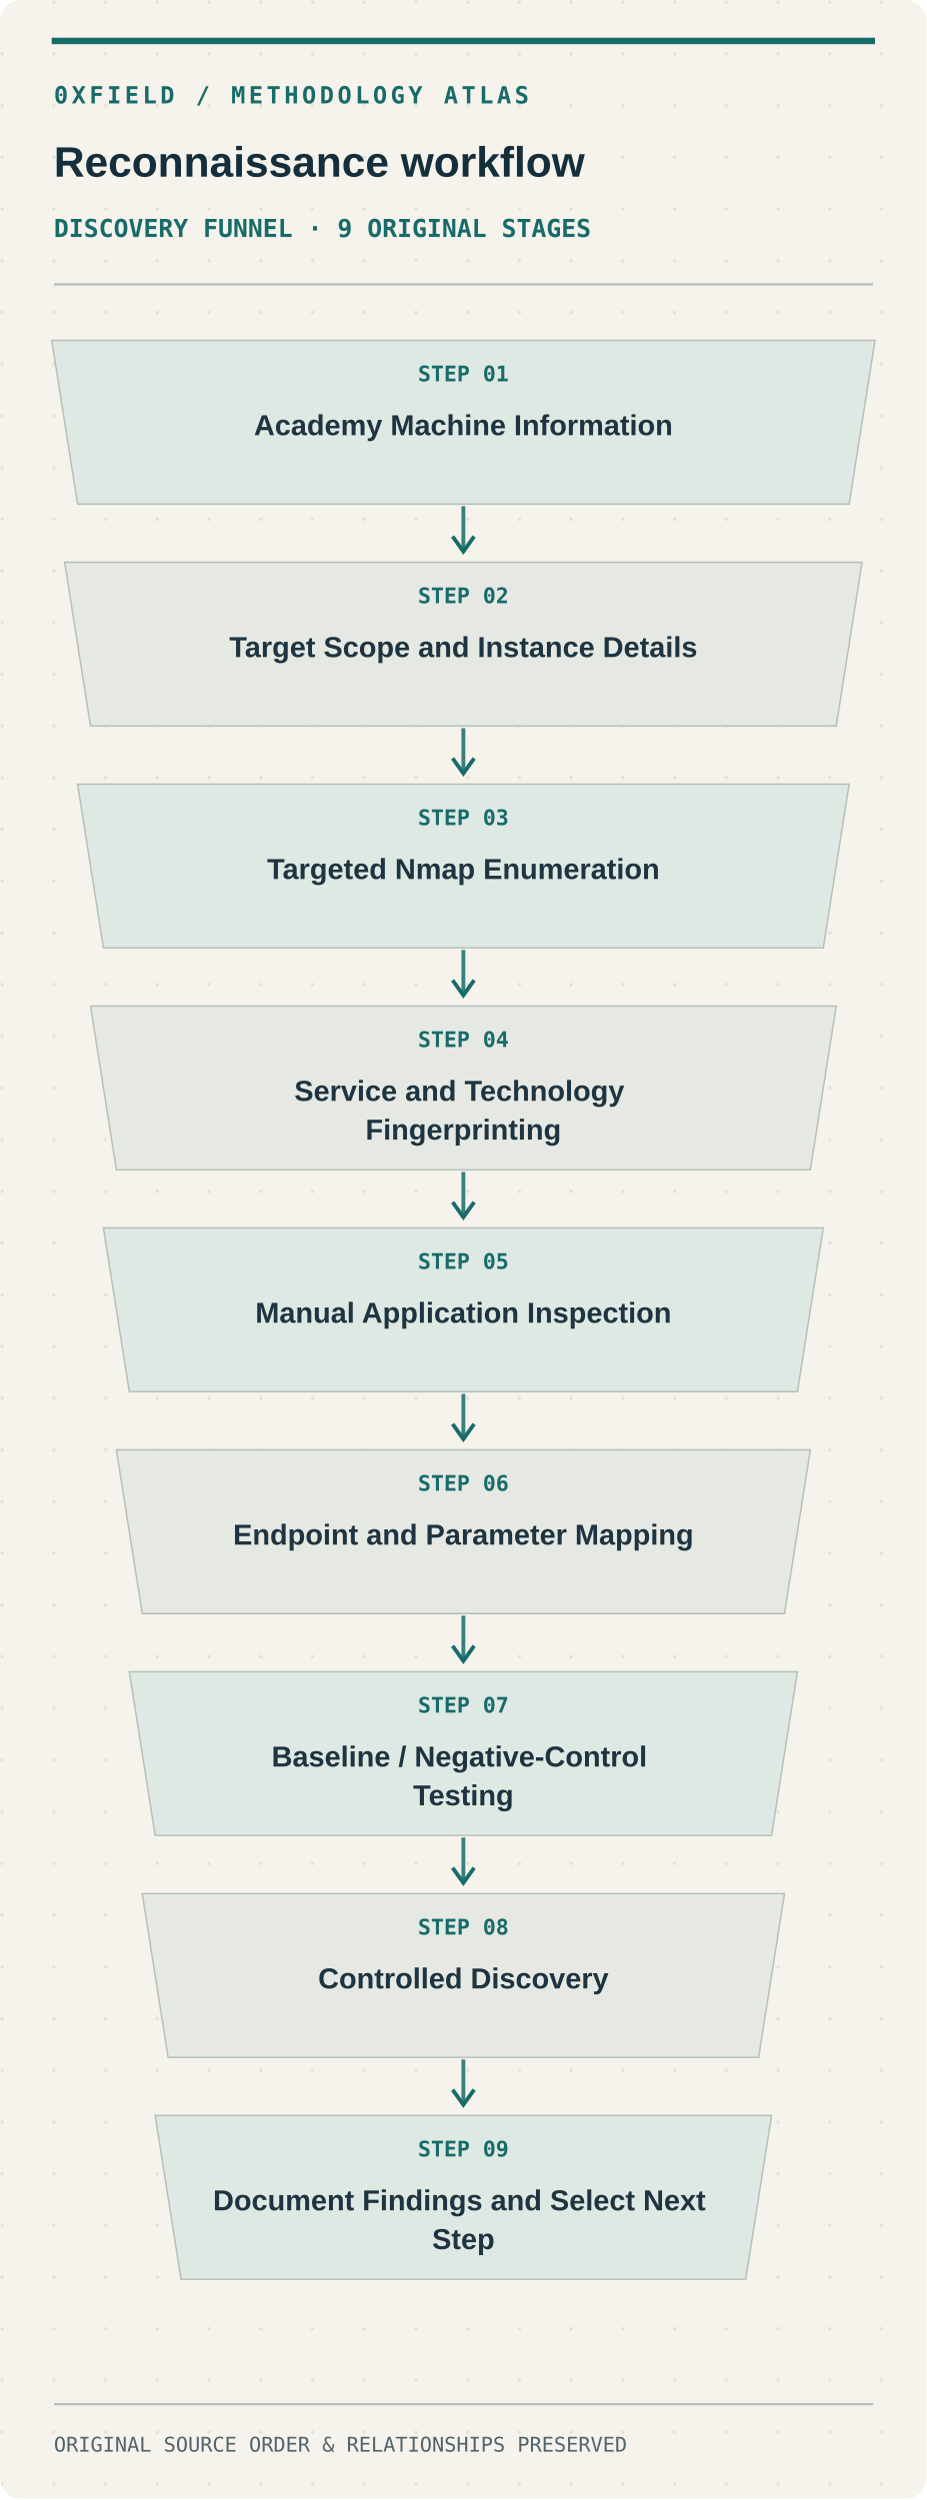
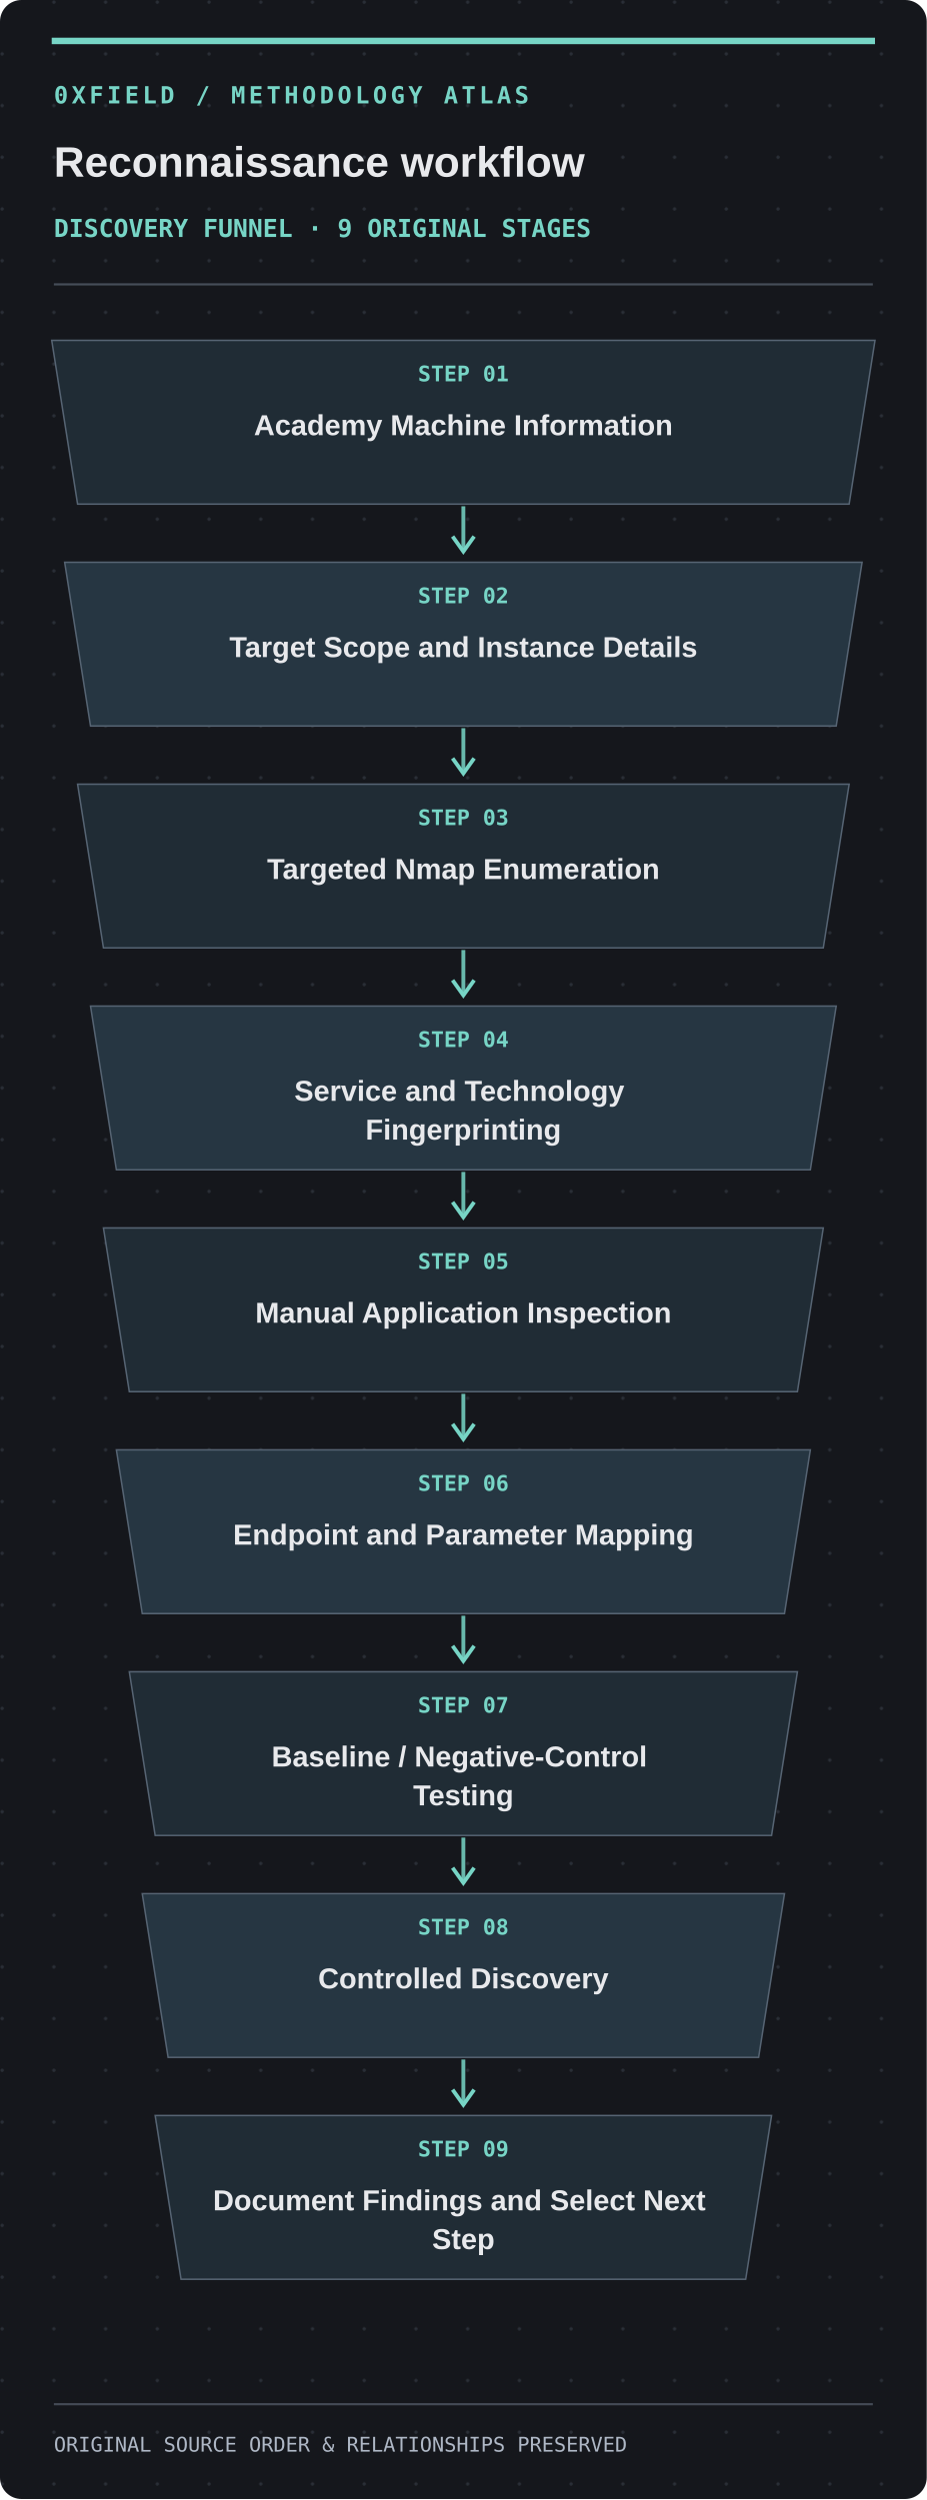
<svg xmlns="http://www.w3.org/2000/svg" width="430" height="1160" viewBox="0 0 430 1160" data-layout="funnel" role="img" aria-labelledby="atlas-title atlas-desc">
  <defs>
    <pattern id="atlas-dot" width="24" height="24" patternUnits="userSpaceOnUse">
-       <circle cx="1" cy="1" r=".8" fill="#8d9693" opacity=".19" />
+       <circle cx="1" cy="1" r=".8" fill="#8091a3" opacity=".19" />
    </pattern>
  </defs>
-   <rect width="430" height="1160" rx="10" fill="#f5f3eb" />
+   <rect width="430" height="1160" rx="10" fill="#15171c" />
  <rect width="430" height="1160" rx="10" fill="url(#atlas-dot)" />
-   <path d="M24 19H406" stroke="#176b69" stroke-width="3" />
-   <text x="25" y="48" font-family="Consolas,monospace" fill="#176b69" font-size="11" letter-spacing="1.6" font-weight="700">0XFIELD  /  METHODOLOGY ATLAS</text>
-   <text x="25" y="82" font-family="Arial,Helvetica,sans-serif" font-weight="800" font-size="19.7" fill="#142e3c">Reconnaissance workflow</text>
-   <text x="25" y="110" font-family="Consolas,monospace" font-size="11.5" font-weight="700" fill="#176b69">DISCOVERY FUNNEL  ·  9 ORIGINAL STAGES</text>
-   <path d="M25 132H405" stroke="#91a0a0" stroke-width="1" opacity=".68" />
-   <path d="M24 158H406L394 234H36Z" fill="#dfe9e4" stroke="#b5c0b9" stroke-width=".7" />
+   <path d="M24 19H406" stroke="#77d5c6" stroke-width="3" />
+   <text x="25" y="48" font-family="Consolas,monospace" fill="#77d5c6" font-size="11" letter-spacing="1.6" font-weight="700">0XFIELD  /  METHODOLOGY ATLAS</text>
+   <text x="25" y="82" font-family="Arial,Helvetica,sans-serif" font-weight="800" font-size="19.7" fill="#e8e9ec">Reconnaissance workflow</text>
+   <text x="25" y="110" font-family="Consolas,monospace" font-size="11.5" font-weight="700" fill="#77d5c6">DISCOVERY FUNNEL  ·  9 ORIGINAL STAGES</text>
+   <path d="M25 132H405" stroke="#5c6674" stroke-width="1" opacity=".68" />
+   <path d="M24 158H406L394 234H36Z" fill="#202c35" stroke="#566473" stroke-width=".7" />
  <g id="stage-01" aria-label="Academy Machine Information">
-     <text x="215" y="177" font-family="Consolas,monospace" font-size="10" font-weight="700" text-anchor="middle" fill="#176b69">STEP 01</text>
-     <text x="215" y="202" font-family="Arial,Helvetica,sans-serif" font-size="13.4" font-weight="600" text-anchor="middle" fill="#1e3440">
+     <text x="215" y="177" font-family="Consolas,monospace" font-size="10" font-weight="700" text-anchor="middle" fill="#77d5c6">STEP 01</text>
+     <text x="215" y="202" font-family="Arial,Helvetica,sans-serif" font-size="13.4" font-weight="600" text-anchor="middle" fill="#e8e9ec">
      <tspan x="215" dy="0">Academy Machine Information</tspan>
    </text>
  </g>
-   <path d="M215 235V256" stroke="#176b69" stroke-width="1.8" stroke-linejoin="round" fill="none" opacity=".85" />
-   <path d="M210 249L215 256L220 249" stroke="#176b69" stroke-width="1.8" fill="none" />
-   <path d="M30 261H400L388 337H42Z" fill="#e6e9e3" stroke="#b5c0b9" stroke-width=".7" />
+   <path d="M215 235V256" stroke="#77d5c6" stroke-width="1.8" stroke-linejoin="round" fill="none" opacity=".85" />
+   <path d="M210 249L215 256L220 249" stroke="#77d5c6" stroke-width="1.8" fill="none" />
+   <path d="M30 261H400L388 337H42Z" fill="#263642" stroke="#566473" stroke-width=".7" />
  <g id="stage-02" aria-label="Target Scope and Instance Details">
-     <text x="215" y="280" font-family="Consolas,monospace" font-size="10" font-weight="700" text-anchor="middle" fill="#176b69">STEP 02</text>
-     <text x="215" y="305" font-family="Arial,Helvetica,sans-serif" font-size="13.4" font-weight="600" text-anchor="middle" fill="#1e3440">
+     <text x="215" y="280" font-family="Consolas,monospace" font-size="10" font-weight="700" text-anchor="middle" fill="#77d5c6">STEP 02</text>
+     <text x="215" y="305" font-family="Arial,Helvetica,sans-serif" font-size="13.4" font-weight="600" text-anchor="middle" fill="#e8e9ec">
      <tspan x="215" dy="0">Target Scope and Instance Details</tspan>
    </text>
  </g>
-   <path d="M215 338V359" stroke="#176b69" stroke-width="1.8" stroke-linejoin="round" fill="none" opacity=".85" />
-   <path d="M210 352L215 359L220 352" stroke="#176b69" stroke-width="1.8" fill="none" />
-   <path d="M36 364H394L382 440H48Z" fill="#dfe9e4" stroke="#b5c0b9" stroke-width=".7" />
+   <path d="M215 338V359" stroke="#77d5c6" stroke-width="1.8" stroke-linejoin="round" fill="none" opacity=".85" />
+   <path d="M210 352L215 359L220 352" stroke="#77d5c6" stroke-width="1.8" fill="none" />
+   <path d="M36 364H394L382 440H48Z" fill="#202c35" stroke="#566473" stroke-width=".7" />
  <g id="stage-03" aria-label="Targeted Nmap Enumeration">
-     <text x="215" y="383" font-family="Consolas,monospace" font-size="10" font-weight="700" text-anchor="middle" fill="#176b69">STEP 03</text>
-     <text x="215" y="408" font-family="Arial,Helvetica,sans-serif" font-size="13.4" font-weight="600" text-anchor="middle" fill="#1e3440">
+     <text x="215" y="383" font-family="Consolas,monospace" font-size="10" font-weight="700" text-anchor="middle" fill="#77d5c6">STEP 03</text>
+     <text x="215" y="408" font-family="Arial,Helvetica,sans-serif" font-size="13.4" font-weight="600" text-anchor="middle" fill="#e8e9ec">
      <tspan x="215" dy="0">Targeted Nmap Enumeration</tspan>
    </text>
  </g>
-   <path d="M215 441V462" stroke="#176b69" stroke-width="1.8" stroke-linejoin="round" fill="none" opacity=".85" />
-   <path d="M210 455L215 462L220 455" stroke="#176b69" stroke-width="1.8" fill="none" />
-   <path d="M42 467H388L376 543H54Z" fill="#e6e9e3" stroke="#b5c0b9" stroke-width=".7" />
+   <path d="M215 441V462" stroke="#77d5c6" stroke-width="1.8" stroke-linejoin="round" fill="none" opacity=".85" />
+   <path d="M210 455L215 462L220 455" stroke="#77d5c6" stroke-width="1.8" fill="none" />
+   <path d="M42 467H388L376 543H54Z" fill="#263642" stroke="#566473" stroke-width=".7" />
  <g id="stage-04" aria-label="Service and Technology Fingerprinting">
-     <text x="215" y="486" font-family="Consolas,monospace" font-size="10" font-weight="700" text-anchor="middle" fill="#176b69">STEP 04</text>
-     <text x="215" y="511" font-family="Arial,Helvetica,sans-serif" font-size="13.4" font-weight="600" text-anchor="middle" fill="#1e3440">
+     <text x="215" y="486" font-family="Consolas,monospace" font-size="10" font-weight="700" text-anchor="middle" fill="#77d5c6">STEP 04</text>
+     <text x="215" y="511" font-family="Arial,Helvetica,sans-serif" font-size="13.4" font-weight="600" text-anchor="middle" fill="#e8e9ec">
      <tspan x="215" dy="0">Service and Technology</tspan>
      <tspan x="215" dy="18">Fingerprinting</tspan>
    </text>
  </g>
-   <path d="M215 544V565" stroke="#176b69" stroke-width="1.8" stroke-linejoin="round" fill="none" opacity=".85" />
-   <path d="M210 558L215 565L220 558" stroke="#176b69" stroke-width="1.8" fill="none" />
-   <path d="M48 570H382L370 646H60Z" fill="#dfe9e4" stroke="#b5c0b9" stroke-width=".7" />
+   <path d="M215 544V565" stroke="#77d5c6" stroke-width="1.8" stroke-linejoin="round" fill="none" opacity=".85" />
+   <path d="M210 558L215 565L220 558" stroke="#77d5c6" stroke-width="1.8" fill="none" />
+   <path d="M48 570H382L370 646H60Z" fill="#202c35" stroke="#566473" stroke-width=".7" />
  <g id="stage-05" aria-label="Manual Application Inspection">
-     <text x="215" y="589" font-family="Consolas,monospace" font-size="10" font-weight="700" text-anchor="middle" fill="#176b69">STEP 05</text>
-     <text x="215" y="614" font-family="Arial,Helvetica,sans-serif" font-size="13.4" font-weight="600" text-anchor="middle" fill="#1e3440">
+     <text x="215" y="589" font-family="Consolas,monospace" font-size="10" font-weight="700" text-anchor="middle" fill="#77d5c6">STEP 05</text>
+     <text x="215" y="614" font-family="Arial,Helvetica,sans-serif" font-size="13.4" font-weight="600" text-anchor="middle" fill="#e8e9ec">
      <tspan x="215" dy="0">Manual Application Inspection</tspan>
    </text>
  </g>
-   <path d="M215 647V668" stroke="#176b69" stroke-width="1.8" stroke-linejoin="round" fill="none" opacity=".85" />
-   <path d="M210 661L215 668L220 661" stroke="#176b69" stroke-width="1.8" fill="none" />
-   <path d="M54 673H376L364 749H66Z" fill="#e6e9e3" stroke="#b5c0b9" stroke-width=".7" />
+   <path d="M215 647V668" stroke="#77d5c6" stroke-width="1.8" stroke-linejoin="round" fill="none" opacity=".85" />
+   <path d="M210 661L215 668L220 661" stroke="#77d5c6" stroke-width="1.8" fill="none" />
+   <path d="M54 673H376L364 749H66Z" fill="#263642" stroke="#566473" stroke-width=".7" />
  <g id="stage-06" aria-label="Endpoint and Parameter Mapping">
-     <text x="215" y="692" font-family="Consolas,monospace" font-size="10" font-weight="700" text-anchor="middle" fill="#176b69">STEP 06</text>
-     <text x="215" y="717" font-family="Arial,Helvetica,sans-serif" font-size="13.4" font-weight="600" text-anchor="middle" fill="#1e3440">
+     <text x="215" y="692" font-family="Consolas,monospace" font-size="10" font-weight="700" text-anchor="middle" fill="#77d5c6">STEP 06</text>
+     <text x="215" y="717" font-family="Arial,Helvetica,sans-serif" font-size="13.4" font-weight="600" text-anchor="middle" fill="#e8e9ec">
      <tspan x="215" dy="0">Endpoint and Parameter Mapping</tspan>
    </text>
  </g>
-   <path d="M215 750V771" stroke="#176b69" stroke-width="1.8" stroke-linejoin="round" fill="none" opacity=".85" />
-   <path d="M210 764L215 771L220 764" stroke="#176b69" stroke-width="1.8" fill="none" />
-   <path d="M60 776H370L358 852H72Z" fill="#dfe9e4" stroke="#b5c0b9" stroke-width=".7" />
+   <path d="M215 750V771" stroke="#77d5c6" stroke-width="1.8" stroke-linejoin="round" fill="none" opacity=".85" />
+   <path d="M210 764L215 771L220 764" stroke="#77d5c6" stroke-width="1.8" fill="none" />
+   <path d="M60 776H370L358 852H72Z" fill="#202c35" stroke="#566473" stroke-width=".7" />
  <g id="stage-07" aria-label="Baseline / Negative-Control Testing">
-     <text x="215" y="795" font-family="Consolas,monospace" font-size="10" font-weight="700" text-anchor="middle" fill="#176b69">STEP 07</text>
-     <text x="215" y="820" font-family="Arial,Helvetica,sans-serif" font-size="13.4" font-weight="600" text-anchor="middle" fill="#1e3440">
+     <text x="215" y="795" font-family="Consolas,monospace" font-size="10" font-weight="700" text-anchor="middle" fill="#77d5c6">STEP 07</text>
+     <text x="215" y="820" font-family="Arial,Helvetica,sans-serif" font-size="13.4" font-weight="600" text-anchor="middle" fill="#e8e9ec">
      <tspan x="215" dy="0">Baseline / Negative-Control</tspan>
      <tspan x="215" dy="18">Testing</tspan>
    </text>
  </g>
-   <path d="M215 853V874" stroke="#176b69" stroke-width="1.8" stroke-linejoin="round" fill="none" opacity=".85" />
-   <path d="M210 867L215 874L220 867" stroke="#176b69" stroke-width="1.8" fill="none" />
-   <path d="M66 879H364L352 955H78Z" fill="#e6e9e3" stroke="#b5c0b9" stroke-width=".7" />
+   <path d="M215 853V874" stroke="#77d5c6" stroke-width="1.8" stroke-linejoin="round" fill="none" opacity=".85" />
+   <path d="M210 867L215 874L220 867" stroke="#77d5c6" stroke-width="1.8" fill="none" />
+   <path d="M66 879H364L352 955H78Z" fill="#263642" stroke="#566473" stroke-width=".7" />
  <g id="stage-08" aria-label="Controlled Discovery">
-     <text x="215" y="898" font-family="Consolas,monospace" font-size="10" font-weight="700" text-anchor="middle" fill="#176b69">STEP 08</text>
-     <text x="215" y="923" font-family="Arial,Helvetica,sans-serif" font-size="13.4" font-weight="600" text-anchor="middle" fill="#1e3440">
+     <text x="215" y="898" font-family="Consolas,monospace" font-size="10" font-weight="700" text-anchor="middle" fill="#77d5c6">STEP 08</text>
+     <text x="215" y="923" font-family="Arial,Helvetica,sans-serif" font-size="13.4" font-weight="600" text-anchor="middle" fill="#e8e9ec">
      <tspan x="215" dy="0">Controlled Discovery</tspan>
    </text>
  </g>
-   <path d="M215 956V977" stroke="#176b69" stroke-width="1.8" stroke-linejoin="round" fill="none" opacity=".85" />
-   <path d="M210 970L215 977L220 970" stroke="#176b69" stroke-width="1.8" fill="none" />
-   <path d="M72 982H358L346 1058H84Z" fill="#dfe9e4" stroke="#b5c0b9" stroke-width=".7" />
+   <path d="M215 956V977" stroke="#77d5c6" stroke-width="1.8" stroke-linejoin="round" fill="none" opacity=".85" />
+   <path d="M210 970L215 977L220 970" stroke="#77d5c6" stroke-width="1.8" fill="none" />
+   <path d="M72 982H358L346 1058H84Z" fill="#202c35" stroke="#566473" stroke-width=".7" />
  <g id="stage-09" aria-label="Document Findings and Select Next Step">
-     <text x="215" y="1001" font-family="Consolas,monospace" font-size="10" font-weight="700" text-anchor="middle" fill="#176b69">STEP 09</text>
-     <text x="215" y="1026" font-family="Arial,Helvetica,sans-serif" font-size="13.4" font-weight="600" text-anchor="middle" fill="#1e3440">
+     <text x="215" y="1001" font-family="Consolas,monospace" font-size="10" font-weight="700" text-anchor="middle" fill="#77d5c6">STEP 09</text>
+     <text x="215" y="1026" font-family="Arial,Helvetica,sans-serif" font-size="13.4" font-weight="600" text-anchor="middle" fill="#e8e9ec">
      <tspan x="215" dy="0">Document Findings and Select Next</tspan>
      <tspan x="215" dy="18">Step</tspan>
    </text>
  </g>
-   <path d="M25 1116H405" stroke="#91a0a0" stroke-width="1" opacity=".65" />
-   <text x="25" y="1138" fill="#52636a" font-family="Consolas,monospace" font-size="9.4">ORIGINAL SOURCE ORDER &amp; RELATIONSHIPS PRESERVED</text>
+   <path d="M25 1116H405" stroke="#5c6674" stroke-width="1" opacity=".65" />
+   <text x="25" y="1138" fill="#aeb7c5" font-family="Consolas,monospace" font-size="9.4">ORIGINAL SOURCE ORDER &amp; RELATIONSHIPS PRESERVED</text>
</svg>
